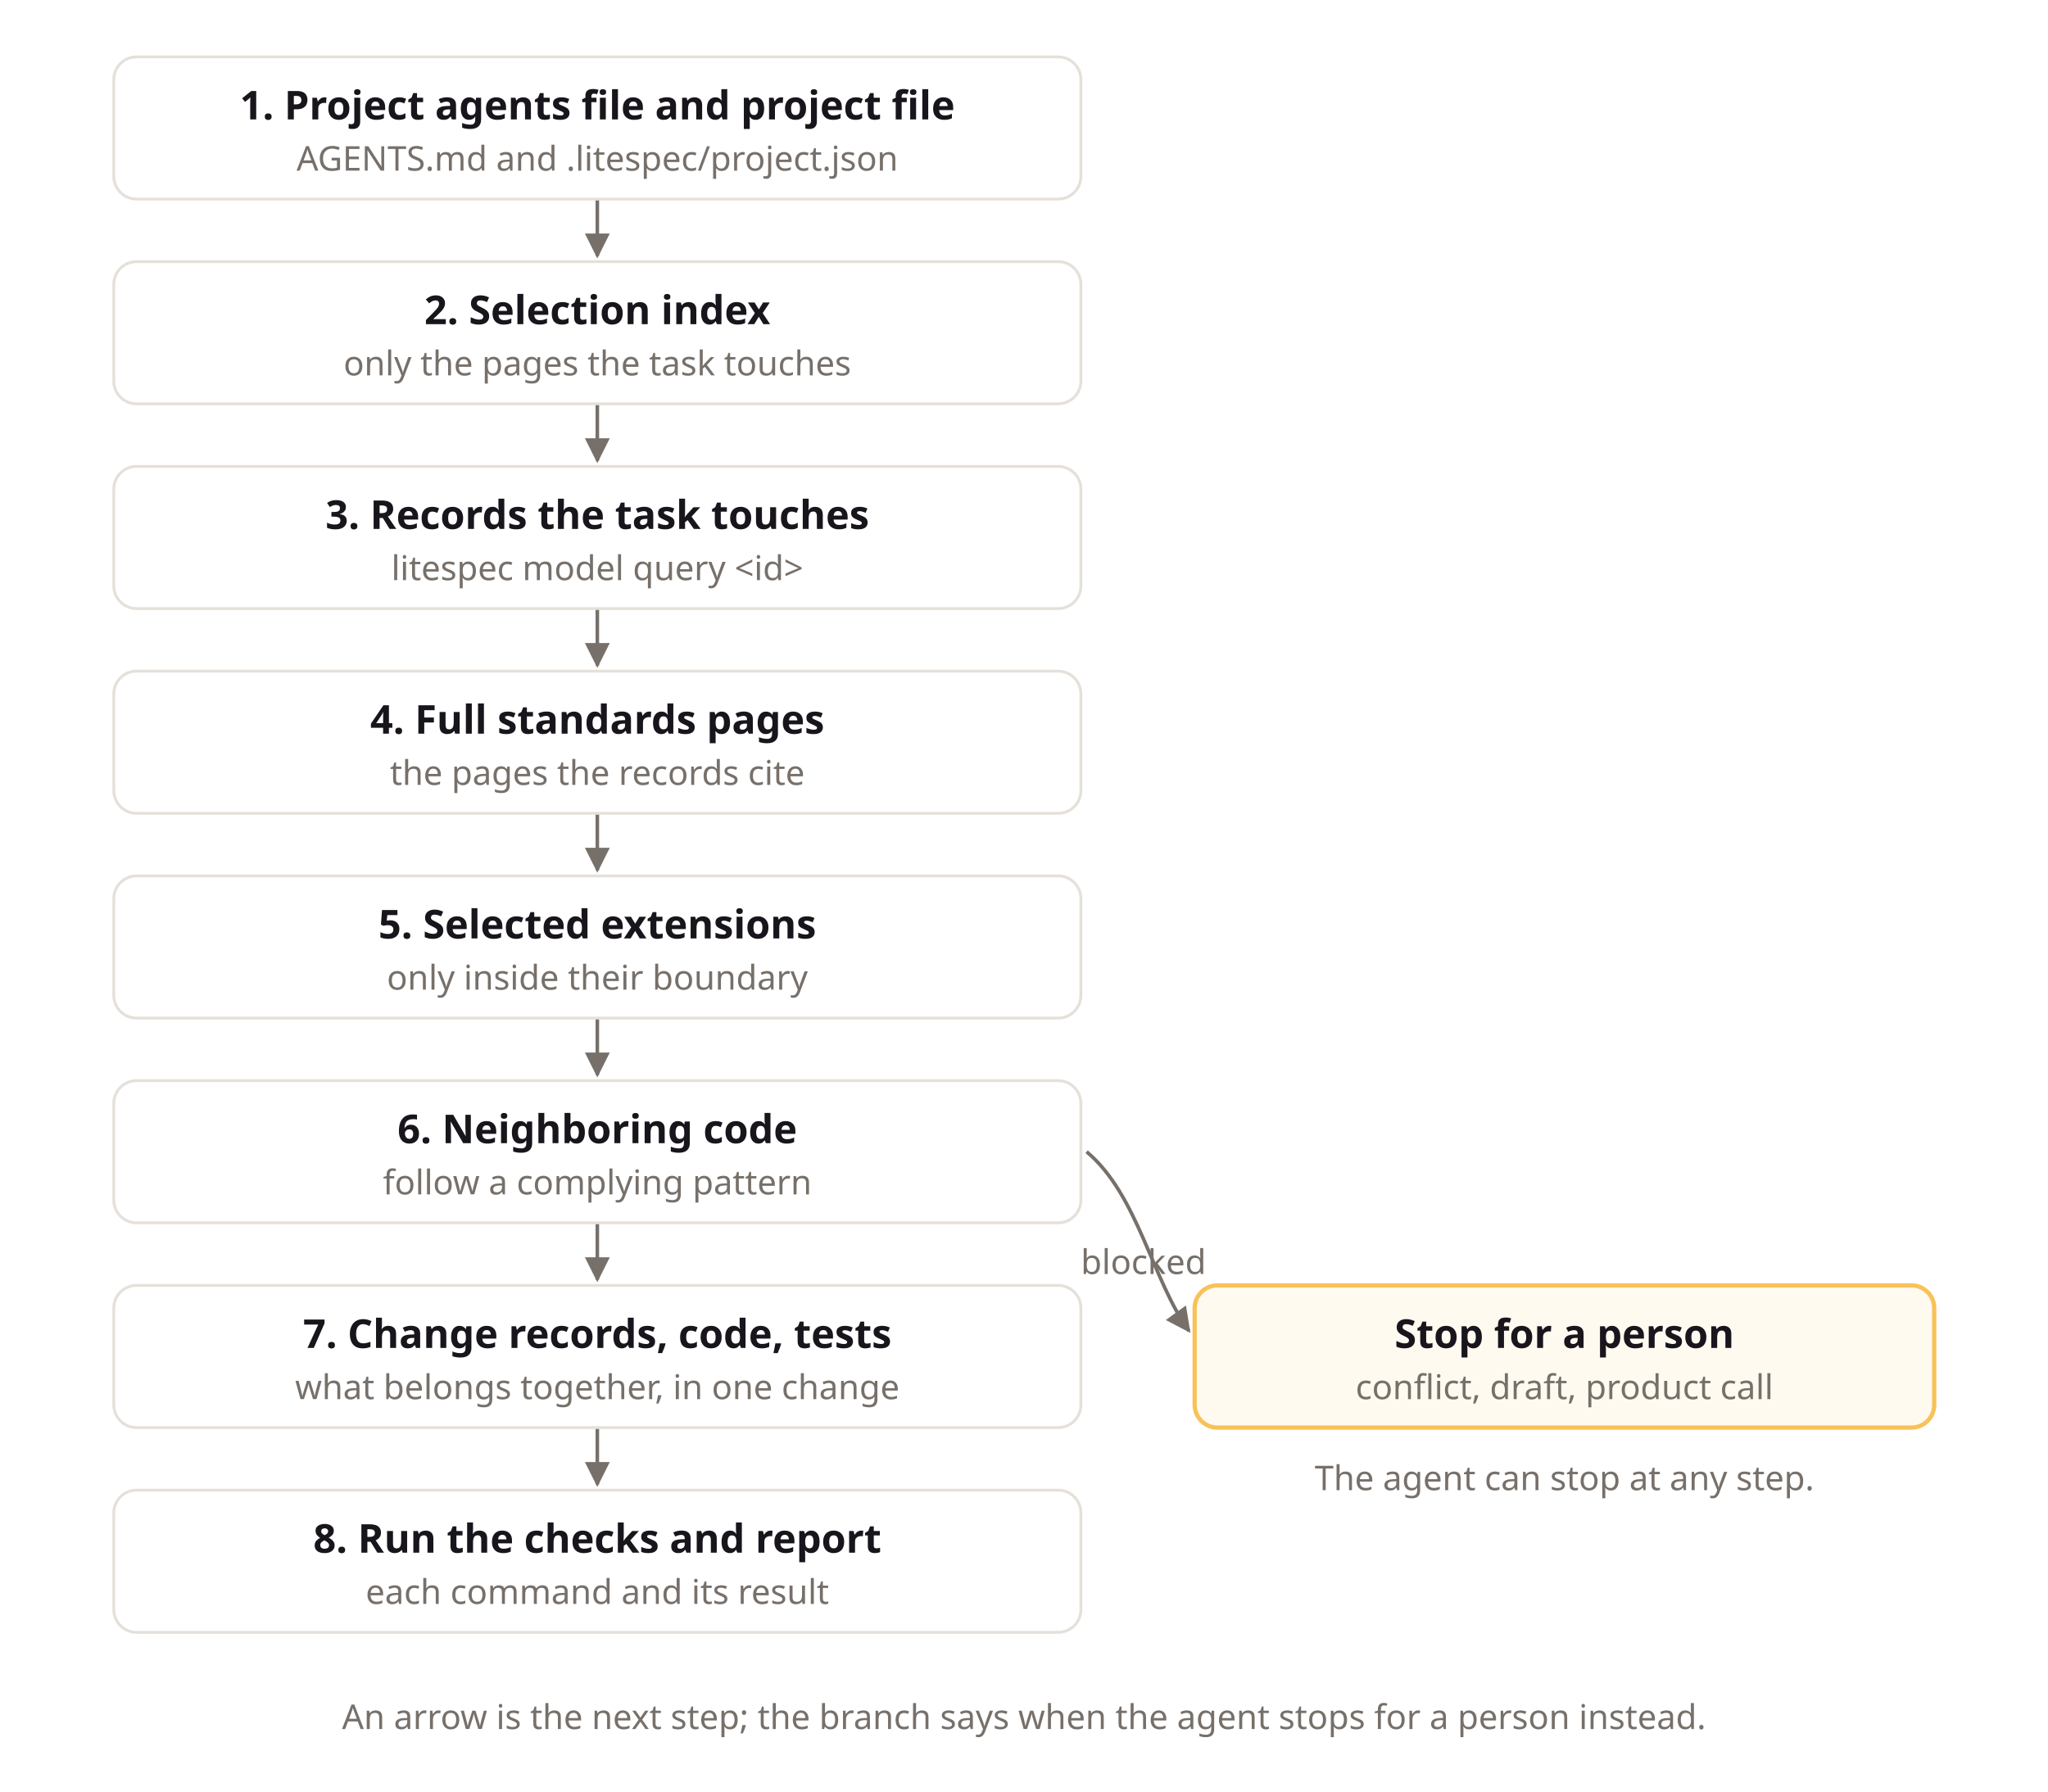
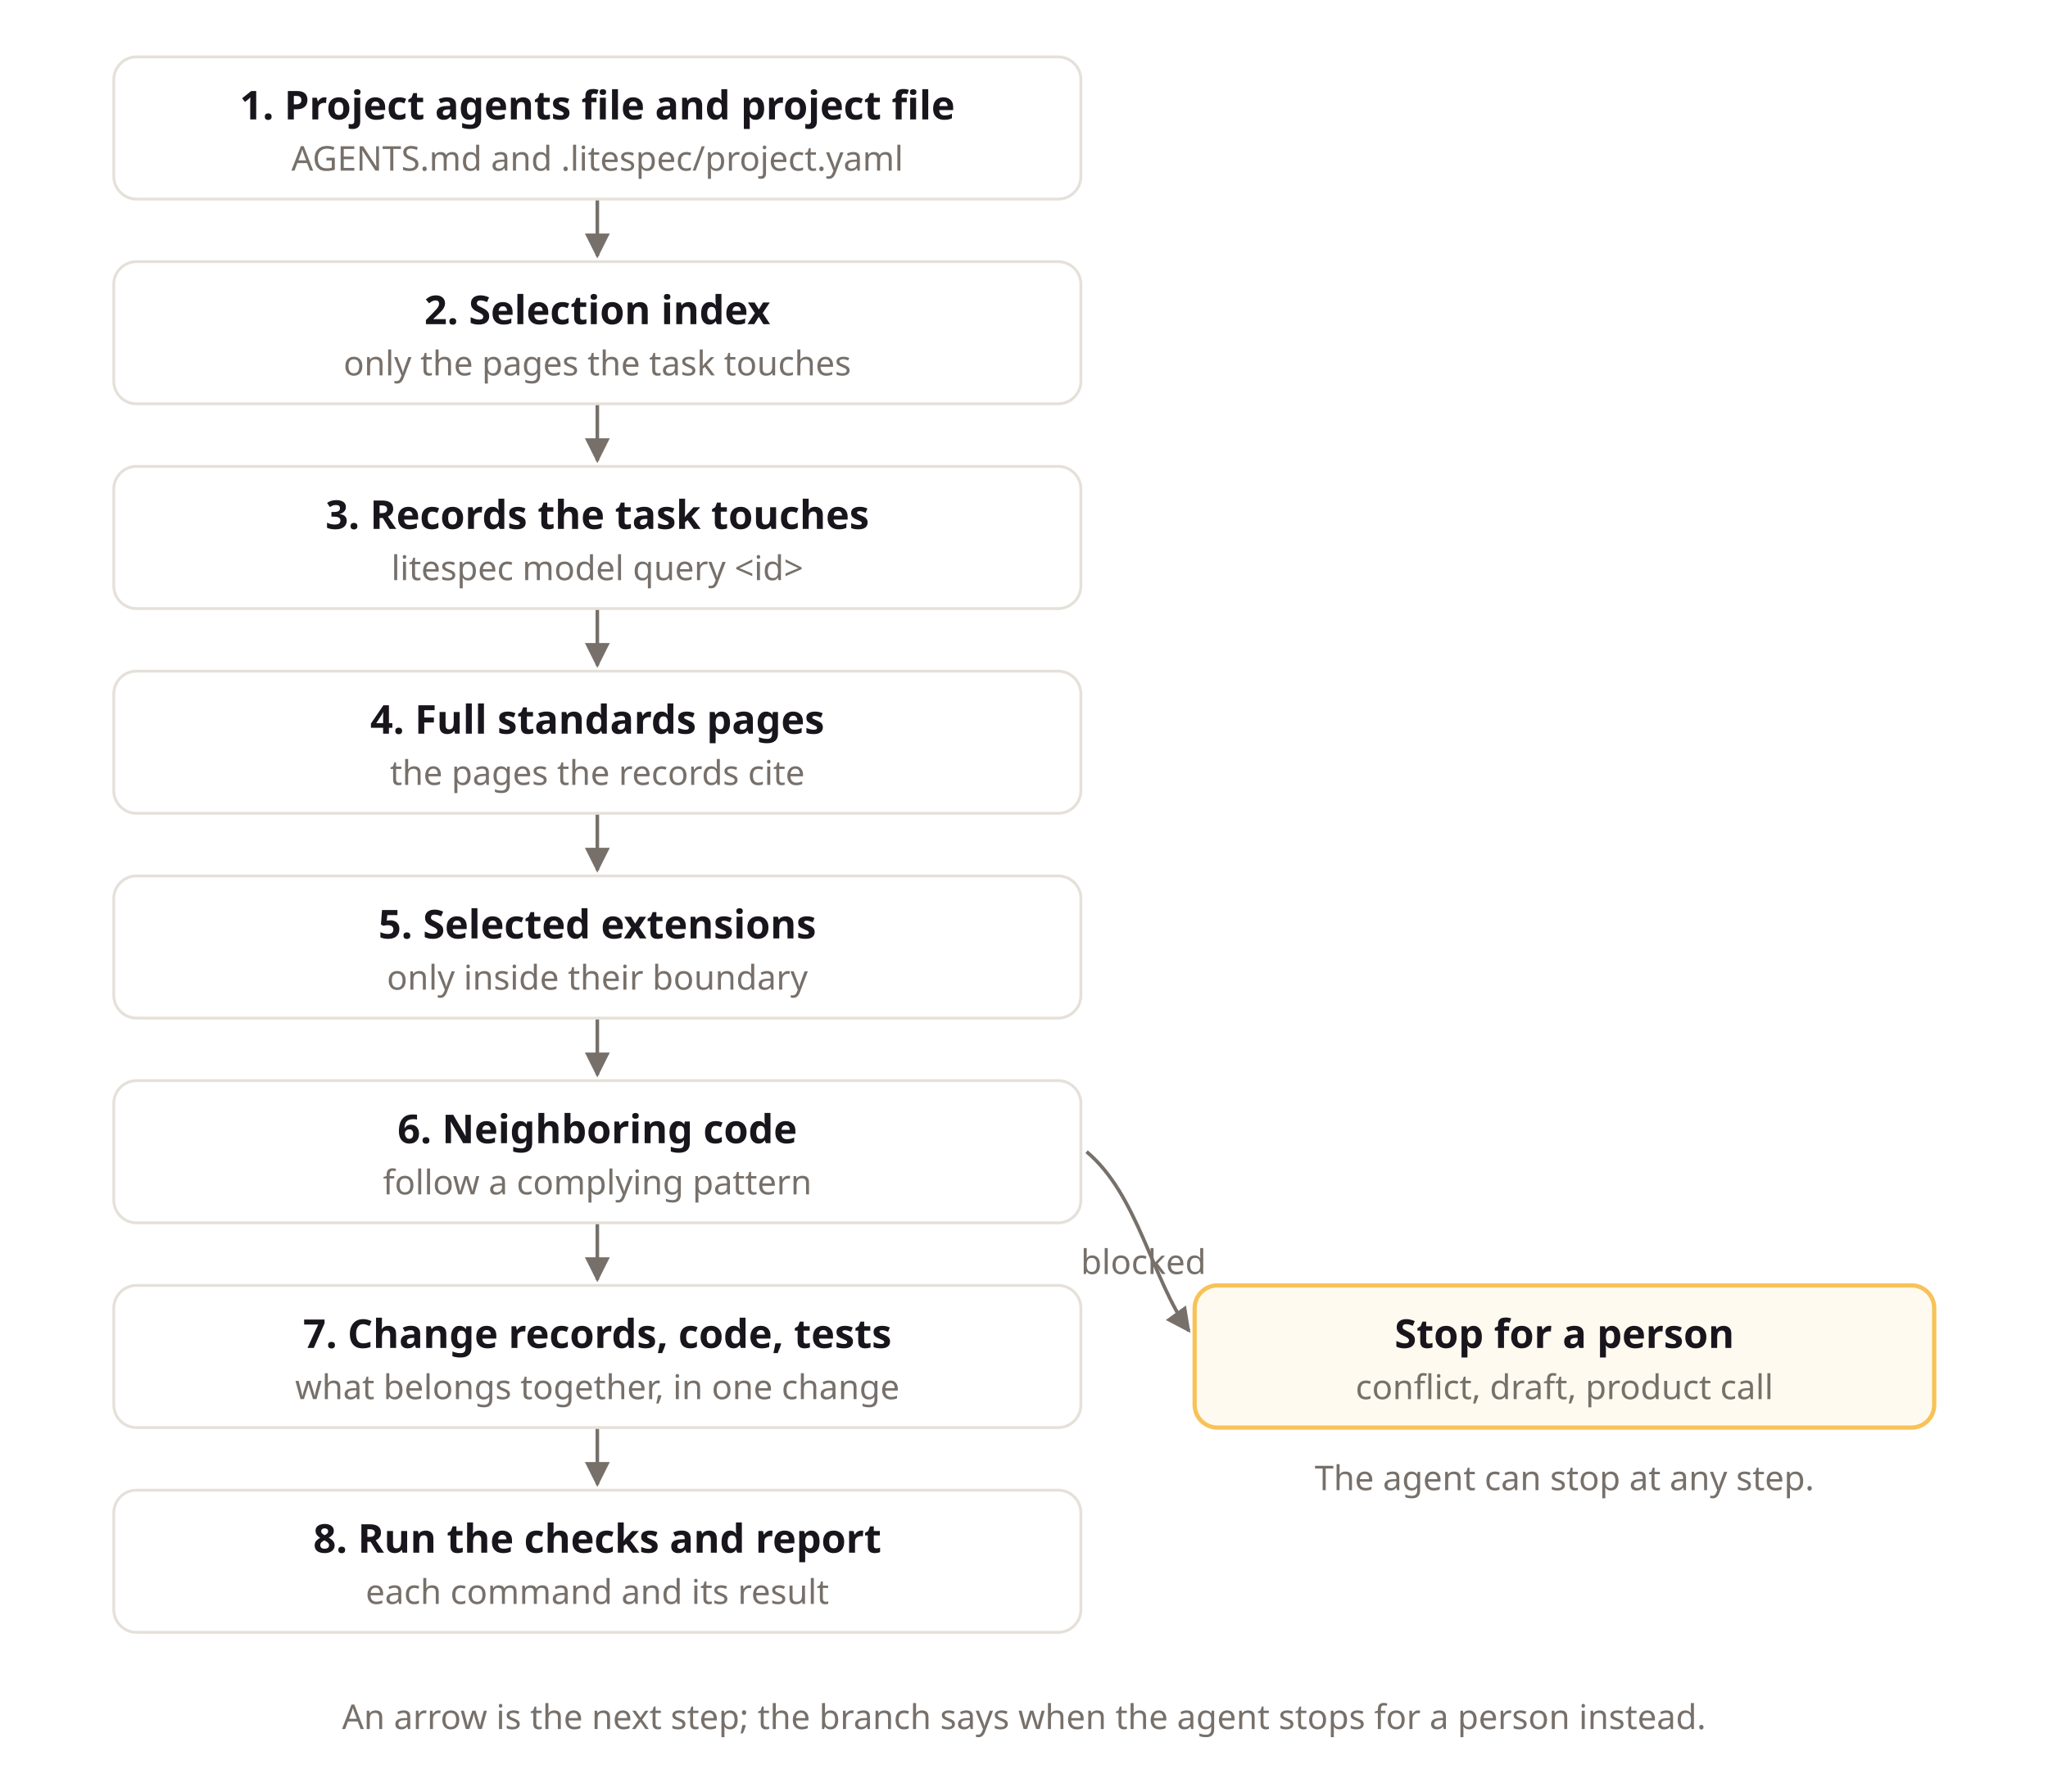
<svg xmlns="http://www.w3.org/2000/svg" width="720" height="630" viewBox="0 0 720 630" role="img" aria-labelledby="learn-agent-context-title learn-agent-context-desc" font-family="Geist, ui-sans-serif, system-ui, sans-serif">
  <defs>
    <marker id="learn-agent-context-arrow" viewBox="0 0 10 10" refX="9" refY="5" markerWidth="7" markerHeight="7" orient="auto-start-reverse">
      <path d="M0 0 10 5 0 10z" style="fill: var(--muted-fg, #77706a)" />
    </marker>
  </defs>
  <g style="stroke: var(--muted-fg, #77706a); fill: none" stroke-width="1.25" marker-end="url(#learn-agent-context-arrow)">
    <path d="M210 70 V 90" />
    <path d="M210 142 V 162" />
    <path d="M210 214 V 234" />
    <path d="M210 286 V 306" />
    <path d="M210 358 V 378" />
    <path d="M210 430 V 450" />
    <path d="M210 502 V 522" />
    <path d="M382 405 C 400 420, 405 450, 418 468" />
  </g>
  <g style="fill: var(--bg, #ffffff); stroke: var(--border, #e5e0d9)" stroke-width="1">
    <rect x="40" y="20" width="340" height="50" rx="8" />
    <rect x="40" y="92" width="340" height="50" rx="8" />
    <rect x="40" y="164" width="340" height="50" rx="8" />
    <rect x="40" y="236" width="340" height="50" rx="8" />
    <rect x="40" y="308" width="340" height="50" rx="8" />
    <rect x="40" y="380" width="340" height="50" rx="8" />
    <rect x="40" y="452" width="340" height="50" rx="8" />
    <rect x="40" y="524" width="340" height="50" rx="8" />
  </g>
  <rect x="420" y="452" width="260" height="50" rx="8" style="fill: var(--accent-subtle, #fffaf0); stroke: var(--accent, #f8c258)" stroke-width="1.5" />
  <g style="fill: var(--fg, #19151c)" font-size="14" font-weight="600" text-anchor="middle">
    <text x="210" y="42">1. Project agents file and project file</text>
    <text x="210" y="114">2. Selection index</text>
    <text x="210" y="186">3. Records the task touches</text>
    <text x="210" y="258">4. Full standards pages</text>
    <text x="210" y="330">5. Selected extensions</text>
    <text x="210" y="402">6. Neighboring code</text>
    <text x="210" y="474">7. Change records, code, tests</text>
    <text x="210" y="546">8. Run the checks and report</text>
    <text x="550" y="474">Stop for a person</text>
  </g>
  <g style="fill: var(--muted-fg, #77706a)" font-size="12" text-anchor="middle">
-     <text x="210" y="60">AGENTS.md and .litespec/project.json</text>
+     <text x="210" y="60">AGENTS.md and .litespec/project.yaml</text>
    <text x="210" y="132">only the pages the task touches</text>
    <text x="210" y="204">litespec model query &lt;id&gt;</text>
    <text x="210" y="276">the pages the records cite</text>
    <text x="210" y="348">only inside their boundary</text>
    <text x="210" y="420">follow a complying pattern</text>
    <text x="210" y="492">what belongs together, in one change</text>
    <text x="210" y="564">each command and its result</text>
    <text x="550" y="492">conflict, draft, product call</text>
    <text x="402" y="448">blocked</text>
    <text x="550" y="524">The agent can stop at any step.</text>
  </g>
  <text x="360" y="608" text-anchor="middle" font-size="12" style="fill: var(--muted-fg, #77706a)">An arrow is the next step; the branch says when the agent stops for a person instead.</text>
</svg>
